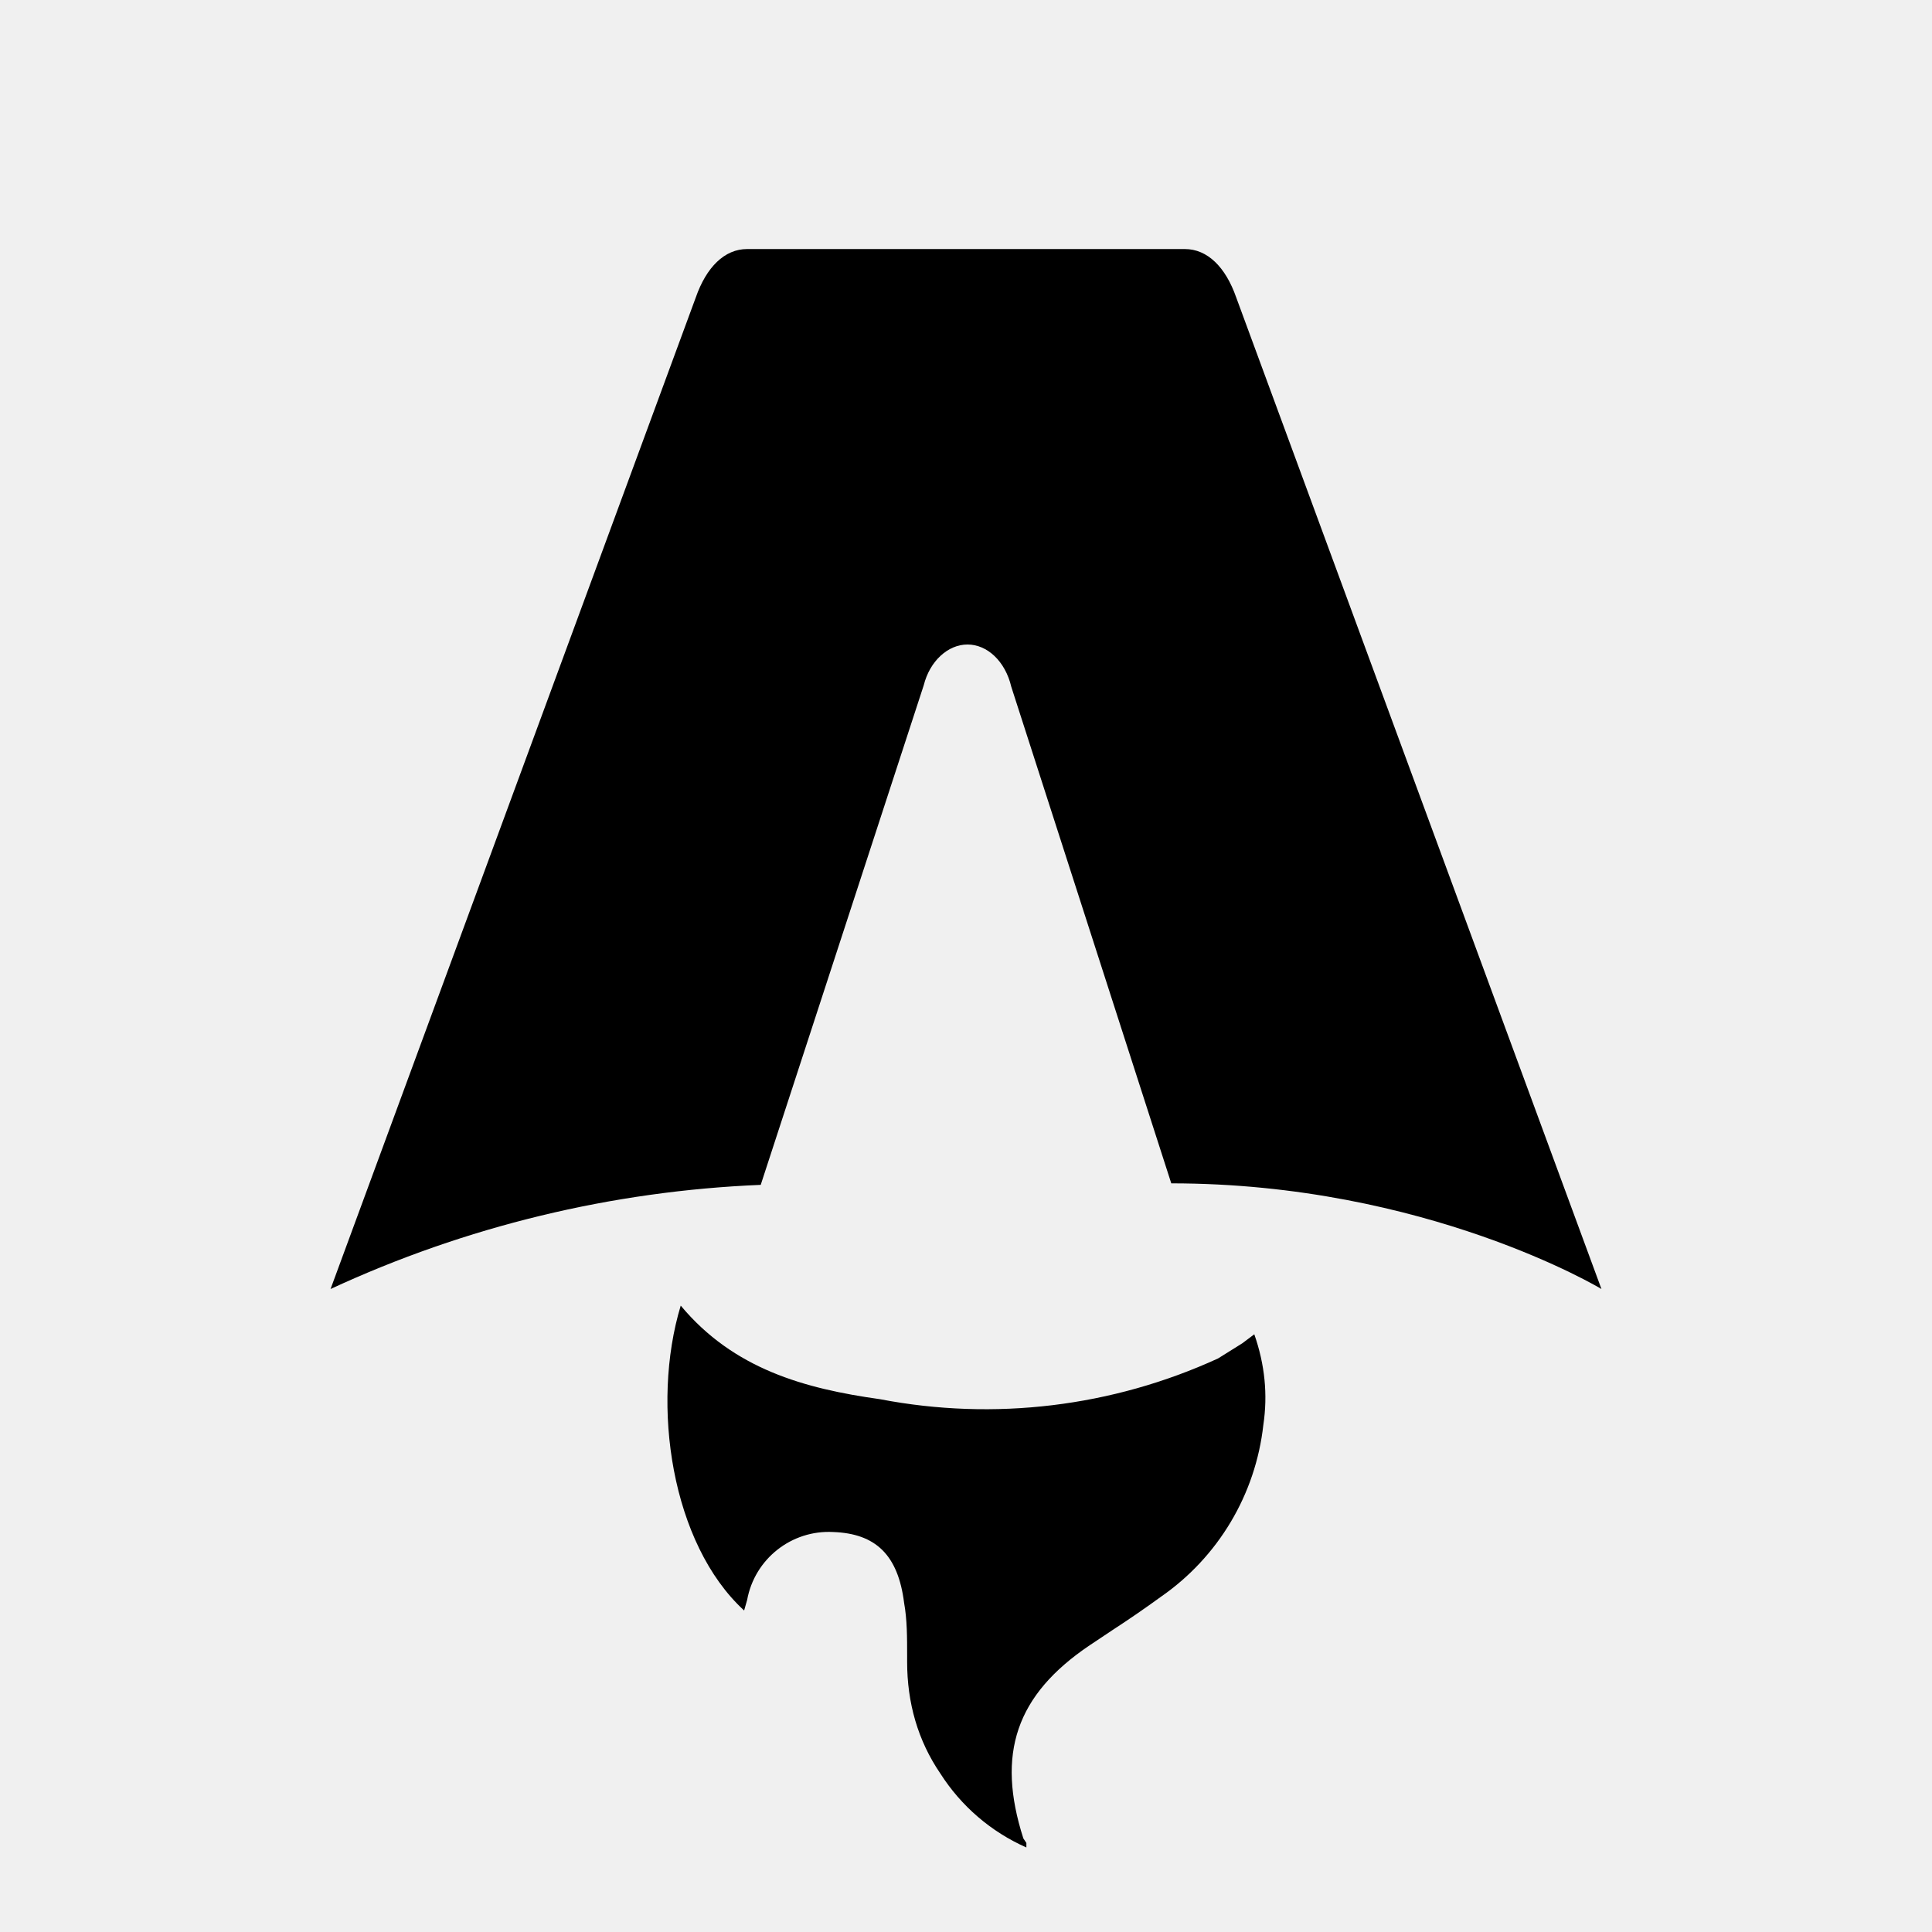
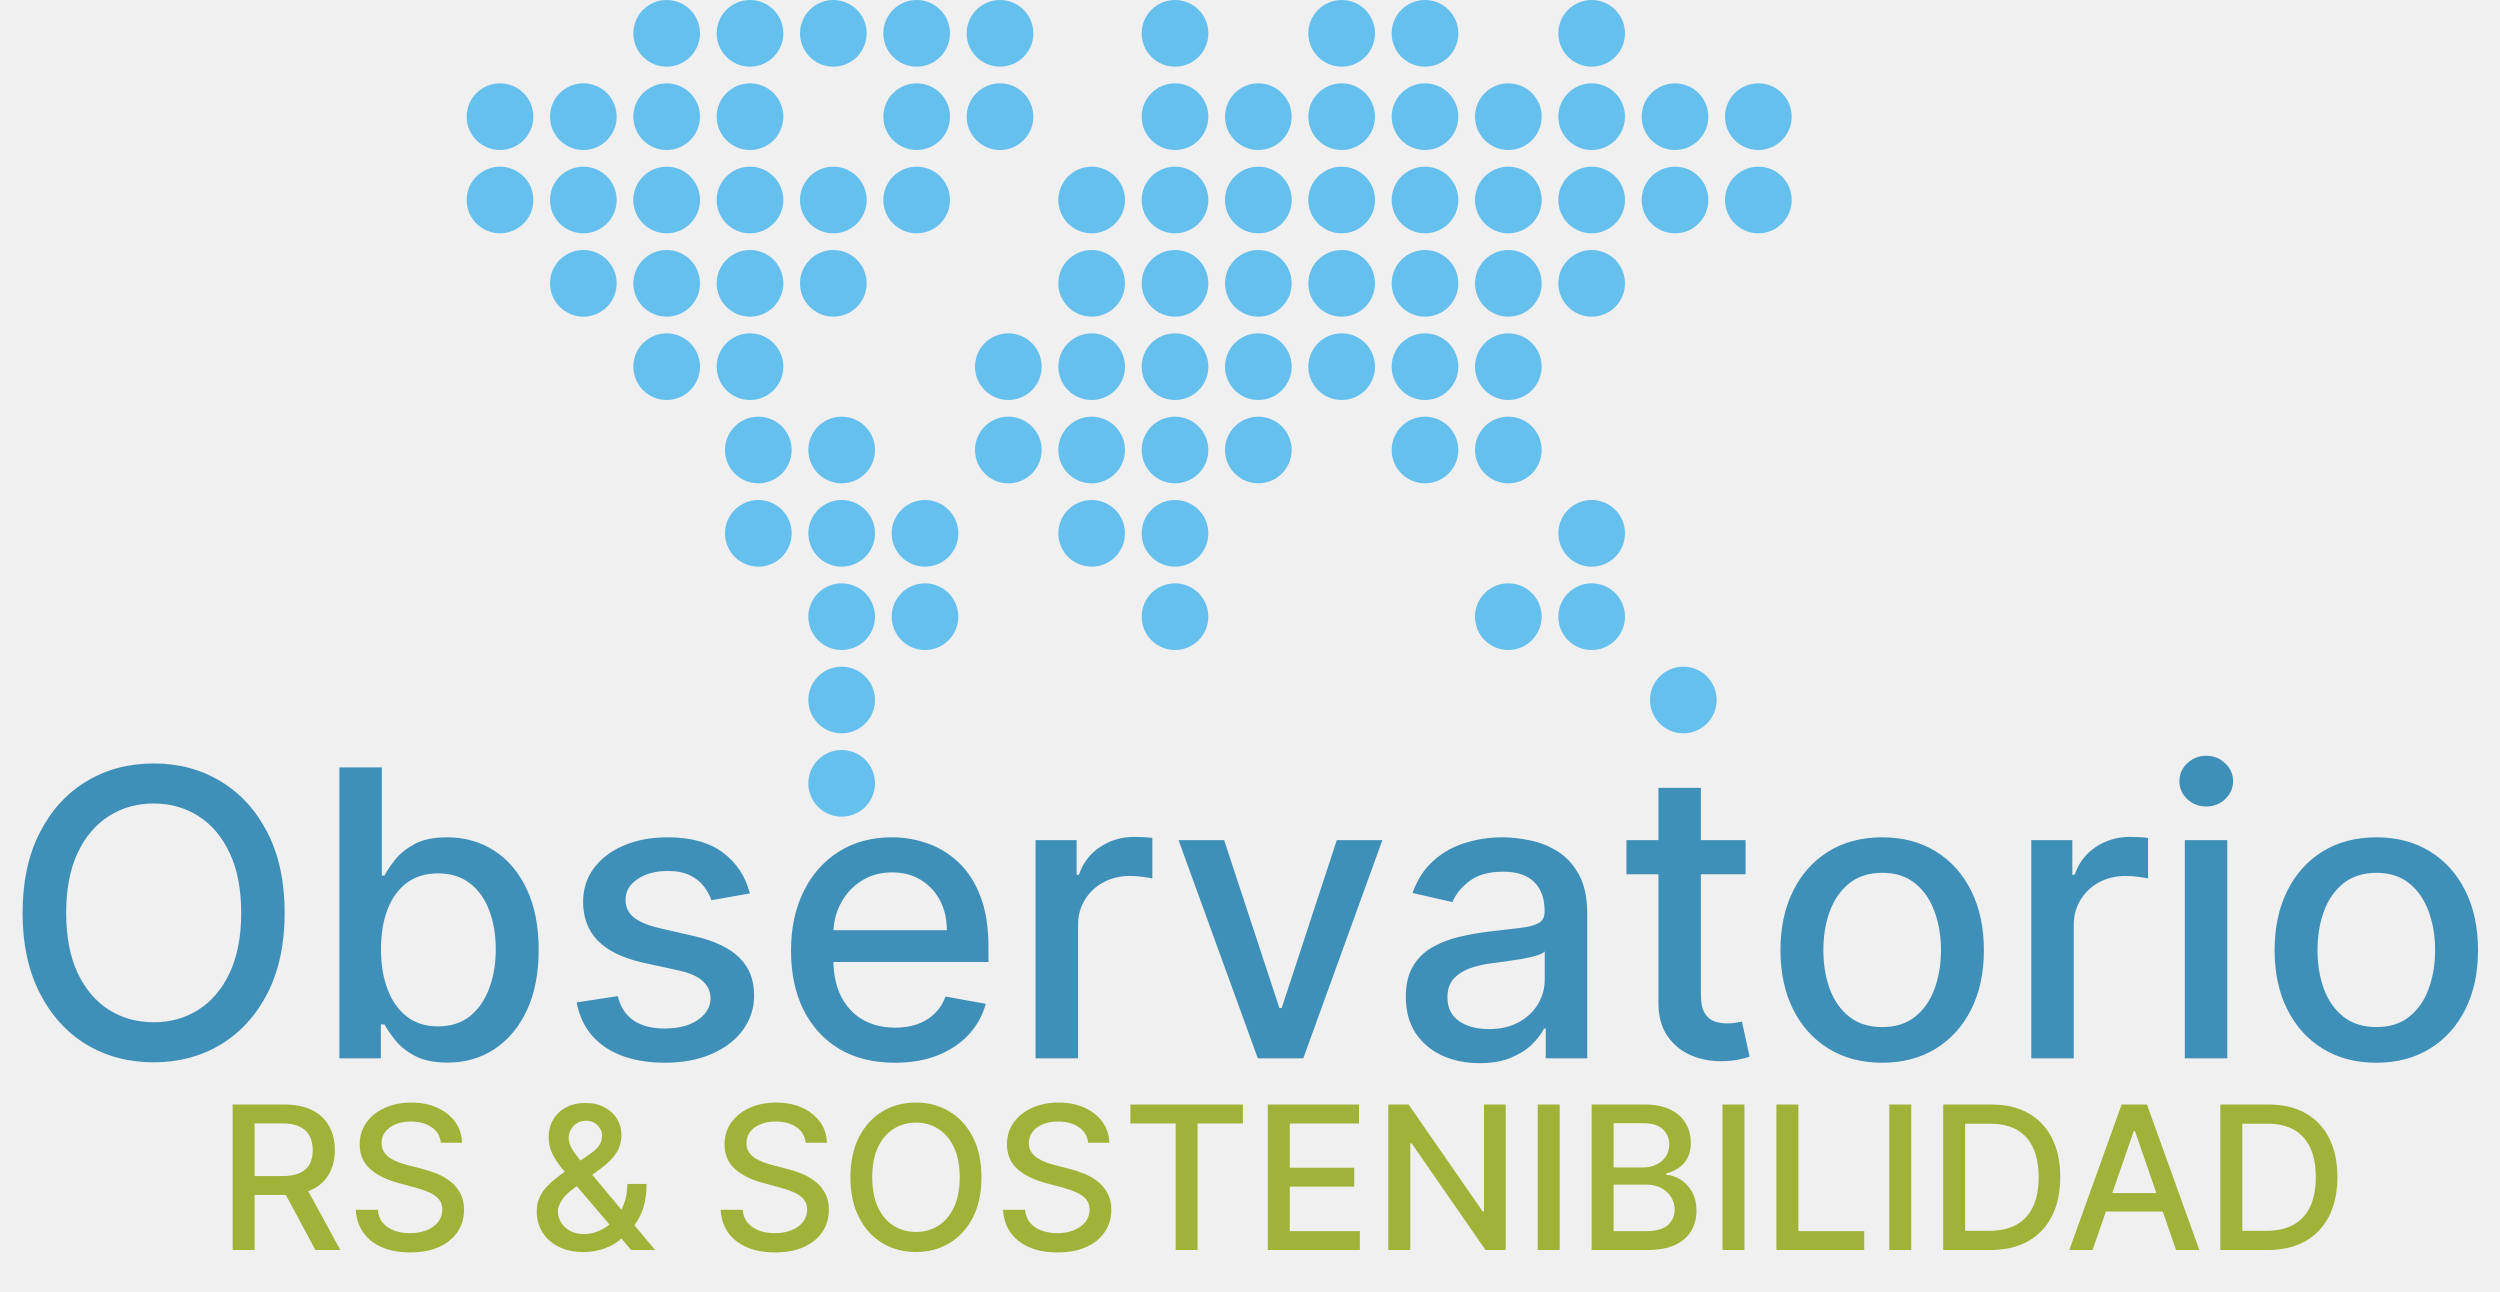
- <svg xmlns="http://www.w3.org/2000/svg" fill="none" viewBox="0 0 128 128">
-   <path d="M50.4 78.5a75.1 75.1 0 0 0-28.5 6.9l24.2-65.7c.7-2 1.9-3.2 3.4-3.2h29c1.5 0 2.7 1.2 3.4 3.2l24.2 65.7s-11.6-7-28.5-7L67 45.5c-.4-1.7-1.6-2.8-2.9-2.8-1.3 0-2.5 1.1-2.9 2.7L50.4 78.5Zm-1.1 28.2Zm-4.2-20.2c-2 6.6-.6 15.8 4.2 20.2a17.5 17.5 0 0 1 .2-.7 5.5 5.5 0 0 1 5.7-4.5c2.8.1 4.3 1.5 4.7 4.7.2 1.1.2 2.3.2 3.5v.4c0 2.7.7 5.2 2.2 7.4a13 13 0 0 0 5.7 4.9v-.3l-.2-.3c-1.8-5.6-.5-9.5 4.4-12.8l1.5-1a73 73 0 0 0 3.2-2.2 16 16 0 0 0 6.8-11.4c.3-2 .1-4-.6-6l-.8.6-1.6 1a37 37 0 0 1-22.4 2.7c-5-.7-9.7-2-13.2-6.2Z" />
-   <style>
-         path { fill: #000; }
-         @media (prefers-color-scheme: dark) {
-             path { fill: #FFF; }
-         }
-     </style>
+ <svg xmlns="http://www.w3.org/2000/svg" width="300" height="155" viewBox="0 0 300 155" fill="none">
+   <circle cx="101" cy="94" r="4" fill="#66C0EE" />
+   <circle cx="101" cy="84" r="4" fill="#66C0EE" />
+   <circle cx="101" cy="74" r="4" fill="#66C0EE" />
+   <circle cx="111" cy="74" r="4" fill="#66C0EE" />
+   <circle cx="101" cy="64" r="4" fill="#66C0EE" />
+   <circle cx="91" cy="64" r="4" fill="#66C0EE" />
+   <circle cx="101" cy="54" r="4" fill="#66C0EE" />
+   <circle cx="91" cy="54" r="4" fill="#66C0EE" />
+   <circle cx="90" cy="44" r="4" fill="#66C0EE" />
+   <circle cx="80" cy="44" r="4" fill="#66C0EE" />
+   <circle cx="90" cy="34" r="4" fill="#66C0EE" />
+   <circle cx="100" cy="34" r="4" fill="#66C0EE" />
+   <circle cx="80" cy="34" r="4" fill="#66C0EE" />
+   <circle cx="70" cy="34" r="4" fill="#66C0EE" />
+   <circle cx="80" cy="24" r="4" fill="#66C0EE" />
+   <circle cx="90" cy="24" r="4" fill="#66C0EE" />
+   <circle cx="100" cy="24" r="4" fill="#66C0EE" />
+   <circle cx="110" cy="24" r="4" fill="#66C0EE" />
+   <circle cx="110" cy="14" r="4" fill="#66C0EE" />
+   <circle cx="120" cy="14" r="4" fill="#66C0EE" />
+   <circle cx="80" cy="4" r="4" fill="#66C0EE" />
+   <circle cx="90" cy="4" r="4" fill="#66C0EE" />
+   <circle cx="100" cy="4" r="4" fill="#66C0EE" />
+   <circle cx="110" cy="4" r="4" fill="#66C0EE" />
+   <circle cx="120" cy="4" r="4" fill="#66C0EE" />
+   <circle cx="70" cy="24" r="4" fill="#66C0EE" />
+   <circle cx="60" cy="24" r="4" fill="#66C0EE" />
+   <circle cx="151" cy="24" r="4" fill="#66C0EE" />
+   <circle cx="161" cy="24" r="4" fill="#66C0EE" />
+   <circle cx="171" cy="24" r="4" fill="#66C0EE" />
+   <circle cx="181" cy="24" r="4" fill="#66C0EE" />
+   <circle cx="141" cy="24" r="4" fill="#66C0EE" />
+   <circle cx="131" cy="24" r="4" fill="#66C0EE" />
+   <circle cx="151" cy="34" r="4" fill="#66C0EE" />
+   <circle cx="161" cy="34" r="4" fill="#66C0EE" />
+   <circle cx="171" cy="34" r="4" fill="#66C0EE" />
+   <circle cx="181" cy="34" r="4" fill="#66C0EE" />
+   <circle cx="141" cy="34" r="4" fill="#66C0EE" />
+   <circle cx="131" cy="34" r="4" fill="#66C0EE" />
+   <circle cx="151" cy="44" r="4" fill="#66C0EE" />
+   <circle cx="161" cy="44" r="4" fill="#66C0EE" />
+   <circle cx="171" cy="44" r="4" fill="#66C0EE" />
+   <circle cx="181" cy="44" r="4" fill="#66C0EE" />
+   <circle cx="171" cy="54" r="4" fill="#66C0EE" />
+   <circle cx="181" cy="54" r="4" fill="#66C0EE" />
+   <circle cx="181" cy="74" r="4" fill="#66C0EE" />
+   <circle cx="191" cy="74" r="4" fill="#66C0EE" />
+   <circle cx="202" cy="84" r="4" fill="#66C0EE" />
+   <circle cx="191" cy="64" r="4" fill="#66C0EE" />
+   <circle cx="141" cy="44" r="4" fill="#66C0EE" />
+   <circle cx="131" cy="44" r="4" fill="#66C0EE" />
+   <circle cx="121" cy="44" r="4" fill="#66C0EE" />
+   <circle cx="151" cy="54" r="4" fill="#66C0EE" />
+   <circle cx="141" cy="54" r="4" fill="#66C0EE" />
+   <circle cx="131" cy="54" r="4" fill="#66C0EE" />
+   <circle cx="141" cy="64" r="4" fill="#66C0EE" />
+   <circle cx="141" cy="74" r="4" fill="#66C0EE" />
+   <circle cx="131" cy="64" r="4" fill="#66C0EE" />
+   <circle cx="121" cy="54" r="4" fill="#66C0EE" />
+   <circle cx="161" cy="14" r="4" fill="#66C0EE" />
+   <circle cx="171" cy="14" r="4" fill="#66C0EE" />
+   <circle cx="161" cy="4" r="4" fill="#66C0EE" />
+   <circle cx="171" cy="4" r="4" fill="#66C0EE" />
+   <circle cx="181" cy="14" r="4" fill="#66C0EE" />
+   <circle cx="191" cy="14" r="4" fill="#66C0EE" />
+   <circle cx="191" cy="4" r="4" fill="#66C0EE" />
+   <circle cx="201" cy="14" r="4" fill="#66C0EE" />
+   <circle cx="211" cy="14" r="4" fill="#66C0EE" />
+   <circle cx="191" cy="24" r="4" fill="#66C0EE" />
+   <circle cx="191" cy="34" r="4" fill="#66C0EE" />
+   <circle cx="201" cy="24" r="4" fill="#66C0EE" />
+   <circle cx="211" cy="24" r="4" fill="#66C0EE" />
+   <circle cx="151" cy="14" r="4" fill="#66C0EE" />
+   <circle cx="141" cy="14" r="4" fill="#66C0EE" />
+   <circle cx="141" cy="4" r="4" fill="#66C0EE" />
+   <circle cx="80" cy="14" r="4" fill="#66C0EE" />
+   <circle cx="90" cy="14" r="4" fill="#66C0EE" />
+   <circle cx="70" cy="14" r="4" fill="#66C0EE" />
+   <circle cx="60" cy="14" r="4" fill="#66C0EE" />
+   <circle cx="111" cy="64" r="4" fill="#66C0EE" />
+   <path d="M34.159 109.545C34.159 113.273 33.477 116.477 32.114 119.159C30.75 121.83 28.881 123.886 26.506 125.33C24.142 126.761 21.454 127.477 18.443 127.477C15.421 127.477 12.722 126.761 10.347 125.33C7.983 123.886 6.119 121.824 4.756 119.142C3.392 116.46 2.71 113.261 2.71 109.545C2.71 105.818 3.392 102.619 4.756 99.949C6.119 97.267 7.983 95.21 10.347 93.778C12.722 92.335 15.421 91.614 18.443 91.614C21.454 91.614 24.142 92.335 26.506 93.778C28.881 95.21 30.75 97.267 32.114 99.949C33.477 102.619 34.159 105.818 34.159 109.545ZM28.943 109.545C28.943 106.705 28.483 104.312 27.562 102.369C26.653 100.415 25.403 98.938 23.812 97.938C22.233 96.926 20.443 96.421 18.443 96.421C16.432 96.421 14.636 96.926 13.057 97.938C11.477 98.938 10.227 100.415 9.307 102.369C8.398 104.312 7.943 106.705 7.943 109.545C7.943 112.386 8.398 114.784 9.307 116.739C10.227 118.682 11.477 120.159 13.057 121.17C14.636 122.17 16.432 122.67 18.443 122.67C20.443 122.67 22.233 122.17 23.812 121.17C25.403 120.159 26.653 118.682 27.562 116.739C28.483 114.784 28.943 112.386 28.943 109.545ZM40.726 127V92.091H45.822V105.062H46.129C46.425 104.517 46.851 103.886 47.408 103.17C47.965 102.455 48.737 101.83 49.726 101.295C50.715 100.75 52.021 100.477 53.646 100.477C55.76 100.477 57.646 101.011 59.305 102.08C60.965 103.148 62.266 104.687 63.209 106.699C64.163 108.71 64.641 111.131 64.641 113.96C64.641 116.79 64.169 119.216 63.226 121.239C62.283 123.25 60.987 124.801 59.34 125.892C57.692 126.972 55.811 127.511 53.697 127.511C52.106 127.511 50.805 127.244 49.794 126.71C48.794 126.176 48.01 125.551 47.442 124.835C46.874 124.119 46.436 123.483 46.129 122.926H45.703V127H40.726ZM45.72 113.909C45.72 115.75 45.987 117.364 46.521 118.75C47.055 120.136 47.828 121.222 48.84 122.006C49.851 122.778 51.09 123.165 52.555 123.165C54.078 123.165 55.351 122.761 56.374 121.955C57.396 121.136 58.169 120.028 58.692 118.631C59.226 117.233 59.493 115.659 59.493 113.909C59.493 112.182 59.231 110.631 58.709 109.256C58.197 107.881 57.425 106.795 56.391 106C55.368 105.205 54.09 104.807 52.555 104.807C51.078 104.807 49.828 105.187 48.805 105.949C47.794 106.71 47.027 107.773 46.504 109.136C45.981 110.5 45.72 112.091 45.72 113.909ZM89.983 107.21L85.364 108.028C85.171 107.437 84.864 106.875 84.443 106.341C84.034 105.807 83.477 105.369 82.773 105.028C82.068 104.687 81.188 104.517 80.131 104.517C78.688 104.517 77.483 104.841 76.517 105.489C75.551 106.125 75.068 106.949 75.068 107.96C75.068 108.835 75.392 109.54 76.04 110.074C76.688 110.608 77.733 111.045 79.176 111.386L83.335 112.341C85.744 112.898 87.54 113.756 88.722 114.915C89.903 116.074 90.494 117.58 90.494 119.432C90.494 121 90.04 122.398 89.131 123.625C88.233 124.841 86.977 125.795 85.364 126.489C83.761 127.182 81.903 127.528 79.79 127.528C76.858 127.528 74.466 126.903 72.614 125.653C70.761 124.392 69.625 122.602 69.204 120.284L74.131 119.534C74.438 120.818 75.068 121.79 76.023 122.449C76.977 123.097 78.222 123.42 79.756 123.42C81.426 123.42 82.761 123.074 83.761 122.381C84.761 121.676 85.261 120.818 85.261 119.807C85.261 118.989 84.954 118.301 84.341 117.744C83.739 117.187 82.812 116.767 81.562 116.483L77.131 115.511C74.688 114.955 72.881 114.068 71.71 112.852C70.551 111.636 69.972 110.097 69.972 108.233C69.972 106.687 70.403 105.335 71.267 104.176C72.131 103.017 73.324 102.114 74.847 101.466C76.369 100.807 78.114 100.477 80.079 100.477C82.909 100.477 85.136 101.091 86.761 102.318C88.386 103.534 89.46 105.165 89.983 107.21ZM107.382 127.528C104.803 127.528 102.581 126.977 100.717 125.875C98.865 124.761 97.433 123.199 96.422 121.188C95.422 119.165 94.922 116.795 94.922 114.08C94.922 111.398 95.422 109.034 96.422 106.989C97.433 104.943 98.842 103.347 100.649 102.199C102.467 101.051 104.592 100.477 107.024 100.477C108.501 100.477 109.933 100.722 111.32 101.21C112.706 101.699 113.95 102.466 115.053 103.511C116.155 104.557 117.024 105.915 117.661 107.585C118.297 109.244 118.615 111.261 118.615 113.636V115.443H97.803V111.625H113.621C113.621 110.284 113.348 109.097 112.803 108.062C112.257 107.017 111.49 106.193 110.501 105.591C109.524 104.989 108.376 104.688 107.058 104.688C105.626 104.688 104.376 105.04 103.308 105.744C102.251 106.437 101.433 107.347 100.854 108.472C100.286 109.585 100.001 110.795 100.001 112.102V115.085C100.001 116.835 100.308 118.324 100.922 119.551C101.547 120.778 102.416 121.716 103.53 122.364C104.643 123 105.945 123.318 107.433 123.318C108.399 123.318 109.28 123.182 110.075 122.909C110.871 122.625 111.558 122.205 112.138 121.648C112.717 121.091 113.161 120.403 113.467 119.585L118.291 120.455C117.905 121.875 117.212 123.119 116.212 124.188C115.223 125.244 113.979 126.068 112.479 126.659C110.99 127.239 109.291 127.528 107.382 127.528ZM124.27 127V100.818H129.196V104.977H129.469C129.946 103.568 130.787 102.46 131.991 101.653C133.207 100.835 134.582 100.426 136.116 100.426C136.435 100.426 136.81 100.437 137.241 100.46C137.685 100.483 138.031 100.511 138.281 100.545V105.42C138.077 105.364 137.713 105.301 137.19 105.233C136.668 105.153 136.145 105.114 135.622 105.114C134.418 105.114 133.344 105.369 132.401 105.881C131.469 106.381 130.73 107.08 130.185 107.977C129.639 108.864 129.366 109.875 129.366 111.011V127H124.27ZM165.886 100.818L156.392 127H150.938L141.426 100.818H146.898L153.528 120.966H153.801L160.415 100.818H165.886ZM177.545 127.58C175.886 127.58 174.386 127.273 173.045 126.659C171.705 126.034 170.642 125.131 169.858 123.949C169.085 122.767 168.699 121.318 168.699 119.602C168.699 118.125 168.983 116.909 169.551 115.955C170.119 115 170.886 114.244 171.852 113.688C172.818 113.131 173.898 112.71 175.091 112.426C176.284 112.142 177.5 111.926 178.739 111.778C180.307 111.597 181.58 111.449 182.557 111.335C183.534 111.21 184.244 111.011 184.688 110.739C185.131 110.466 185.352 110.023 185.352 109.409V109.29C185.352 107.801 184.932 106.648 184.091 105.83C183.261 105.011 182.023 104.602 180.375 104.602C178.659 104.602 177.307 104.983 176.318 105.744C175.341 106.494 174.665 107.33 174.29 108.25L169.5 107.159C170.068 105.568 170.898 104.284 171.989 103.307C173.091 102.318 174.358 101.602 175.79 101.159C177.222 100.705 178.727 100.477 180.307 100.477C181.352 100.477 182.46 100.602 183.631 100.852C184.813 101.091 185.915 101.534 186.938 102.182C187.972 102.83 188.818 103.756 189.477 104.96C190.136 106.153 190.466 107.705 190.466 109.614V127H185.489V123.42H185.284C184.955 124.08 184.46 124.727 183.801 125.364C183.142 126 182.295 126.528 181.261 126.949C180.227 127.369 178.989 127.58 177.545 127.58ZM178.653 123.489C180.063 123.489 181.267 123.21 182.267 122.653C183.278 122.097 184.045 121.369 184.568 120.472C185.102 119.562 185.369 118.591 185.369 117.557V114.182C185.188 114.364 184.835 114.534 184.312 114.693C183.801 114.841 183.216 114.972 182.557 115.085C181.898 115.187 181.256 115.284 180.631 115.375C180.006 115.455 179.483 115.523 179.062 115.58C178.074 115.705 177.17 115.915 176.352 116.21C175.545 116.506 174.898 116.932 174.409 117.489C173.932 118.034 173.693 118.761 173.693 119.67C173.693 120.932 174.159 121.886 175.091 122.534C176.023 123.17 177.21 123.489 178.653 123.489ZM209.476 100.818V104.909H195.175V100.818H209.476ZM199.01 94.546H204.107V119.312C204.107 120.301 204.254 121.045 204.55 121.545C204.845 122.034 205.226 122.369 205.692 122.551C206.169 122.722 206.686 122.807 207.243 122.807C207.652 122.807 208.01 122.778 208.317 122.722C208.624 122.665 208.862 122.619 209.033 122.585L209.953 126.795C209.658 126.909 209.237 127.023 208.692 127.136C208.146 127.261 207.464 127.33 206.646 127.341C205.305 127.364 204.055 127.125 202.896 126.625C201.737 126.125 200.8 125.352 200.084 124.307C199.368 123.261 199.01 121.949 199.01 120.369V94.546ZM225.861 127.528C223.406 127.528 221.264 126.966 219.435 125.841C217.605 124.716 216.185 123.142 215.173 121.119C214.162 119.097 213.656 116.733 213.656 114.028C213.656 111.312 214.162 108.937 215.173 106.903C216.185 104.869 217.605 103.29 219.435 102.165C221.264 101.04 223.406 100.477 225.861 100.477C228.315 100.477 230.457 101.04 232.287 102.165C234.116 103.29 235.537 104.869 236.548 106.903C237.56 108.937 238.065 111.312 238.065 114.028C238.065 116.733 237.56 119.097 236.548 121.119C235.537 123.142 234.116 124.716 232.287 125.841C230.457 126.966 228.315 127.528 225.861 127.528ZM225.878 123.25C227.469 123.25 228.787 122.83 229.832 121.989C230.878 121.148 231.651 120.028 232.151 118.631C232.662 117.233 232.918 115.693 232.918 114.011C232.918 112.341 232.662 110.807 232.151 109.409C231.651 108 230.878 106.869 229.832 106.017C228.787 105.165 227.469 104.739 225.878 104.739C224.276 104.739 222.946 105.165 221.889 106.017C220.844 106.869 220.065 108 219.554 109.409C219.054 110.807 218.804 112.341 218.804 114.011C218.804 115.693 219.054 117.233 219.554 118.631C220.065 120.028 220.844 121.148 221.889 121.989C222.946 122.83 224.276 123.25 225.878 123.25ZM243.754 127V100.818H248.68V104.977H248.953C249.43 103.568 250.271 102.46 251.476 101.653C252.692 100.835 254.067 100.426 255.601 100.426C255.919 100.426 256.294 100.437 256.726 100.46C257.169 100.483 257.516 100.511 257.766 100.545V105.42C257.561 105.364 257.197 105.301 256.675 105.233C256.152 105.153 255.629 105.114 255.107 105.114C253.902 105.114 252.828 105.369 251.885 105.881C250.953 106.381 250.214 107.08 249.669 107.977C249.124 108.864 248.851 109.875 248.851 111.011V127H243.754ZM262.176 127V100.818H267.273V127H262.176ZM264.75 96.778C263.864 96.778 263.102 96.483 262.466 95.892C261.841 95.29 261.528 94.574 261.528 93.744C261.528 92.903 261.841 92.188 262.466 91.597C263.102 90.994 263.864 90.693 264.75 90.693C265.636 90.693 266.392 90.994 267.017 91.597C267.653 92.188 267.972 92.903 267.972 93.744C267.972 94.574 267.653 95.29 267.017 95.892C266.392 96.483 265.636 96.778 264.75 96.778ZM285.158 127.528C282.703 127.528 280.561 126.966 278.732 125.841C276.902 124.716 275.482 123.142 274.47 121.119C273.459 119.097 272.953 116.733 272.953 114.028C272.953 111.312 273.459 108.937 274.47 106.903C275.482 104.869 276.902 103.29 278.732 102.165C280.561 101.04 282.703 100.477 285.158 100.477C287.612 100.477 289.754 101.04 291.584 102.165C293.413 103.29 294.834 104.869 295.845 106.903C296.857 108.937 297.362 111.312 297.362 114.028C297.362 116.733 296.857 119.097 295.845 121.119C294.834 123.142 293.413 124.716 291.584 125.841C289.754 126.966 287.612 127.528 285.158 127.528ZM285.175 123.25C286.766 123.25 288.084 122.83 289.129 121.989C290.175 121.148 290.947 120.028 291.447 118.631C291.959 117.233 292.214 115.693 292.214 114.011C292.214 112.341 291.959 110.807 291.447 109.409C290.947 108 290.175 106.869 289.129 106.017C288.084 105.165 286.766 104.739 285.175 104.739C283.572 104.739 282.243 105.165 281.186 106.017C280.141 106.869 279.362 108 278.851 109.409C278.351 110.807 278.101 112.341 278.101 114.011C278.101 115.693 278.351 117.233 278.851 118.631C279.362 120.028 280.141 121.148 281.186 121.989C282.243 122.83 283.572 123.25 285.175 123.25Z" fill="#3F90B8" />
+   <path d="M27.918 150V132.545H34.139C35.492 132.545 36.614 132.778 37.506 133.244C38.403 133.71 39.074 134.355 39.517 135.179C39.96 135.997 40.182 136.943 40.182 138.017C40.182 139.085 39.957 140.026 39.508 140.838C39.065 141.645 38.395 142.273 37.497 142.722C36.605 143.17 35.483 143.395 34.131 143.395H29.418V141.128H33.892C34.744 141.128 35.438 141.006 35.972 140.761C36.511 140.517 36.906 140.162 37.156 139.696C37.406 139.23 37.531 138.67 37.531 138.017C37.531 137.358 37.403 136.787 37.148 136.304C36.898 135.821 36.503 135.452 35.963 135.196C35.429 134.935 34.727 134.804 33.858 134.804H30.551V150H27.918ZM36.534 142.125L40.847 150H37.847L33.619 142.125H36.534ZM52.906 137.131C52.815 136.324 52.44 135.699 51.781 135.256C51.122 134.807 50.293 134.582 49.293 134.582C48.577 134.582 47.957 134.696 47.435 134.923C46.912 135.145 46.506 135.452 46.216 135.844C45.932 136.23 45.79 136.67 45.79 137.165C45.79 137.58 45.886 137.937 46.08 138.239C46.278 138.54 46.537 138.793 46.855 138.997C47.179 139.196 47.526 139.364 47.895 139.5C48.264 139.631 48.619 139.739 48.96 139.824L50.665 140.267C51.222 140.403 51.793 140.588 52.378 140.821C52.963 141.054 53.506 141.361 54.006 141.741C54.506 142.122 54.909 142.594 55.216 143.156C55.528 143.719 55.685 144.392 55.685 145.176C55.685 146.165 55.429 147.043 54.918 147.81C54.412 148.577 53.676 149.182 52.71 149.625C51.75 150.068 50.588 150.29 49.224 150.29C47.918 150.29 46.787 150.082 45.832 149.668C44.878 149.253 44.131 148.665 43.591 147.903C43.051 147.136 42.753 146.227 42.696 145.176H45.338C45.389 145.807 45.594 146.332 45.952 146.753C46.315 147.168 46.778 147.477 47.341 147.682C47.909 147.881 48.531 147.98 49.207 147.98C49.952 147.98 50.614 147.864 51.193 147.631C51.778 147.392 52.239 147.062 52.574 146.642C52.909 146.216 53.077 145.719 53.077 145.151C53.077 144.634 52.929 144.21 52.633 143.881C52.344 143.551 51.949 143.278 51.449 143.062C50.955 142.847 50.395 142.656 49.77 142.491L47.707 141.929C46.31 141.548 45.202 140.989 44.383 140.25C43.571 139.511 43.165 138.534 43.165 137.318C43.165 136.312 43.438 135.435 43.983 134.685C44.528 133.935 45.267 133.352 46.199 132.938C47.131 132.517 48.182 132.307 49.352 132.307C50.534 132.307 51.577 132.514 52.48 132.929C53.389 133.344 54.105 133.915 54.628 134.642C55.151 135.364 55.423 136.193 55.446 137.131H52.906ZM70.058 150.247C68.888 150.247 67.879 150.034 67.033 149.608C66.192 149.182 65.544 148.602 65.09 147.869C64.635 147.131 64.408 146.295 64.408 145.364C64.408 144.653 64.555 144.023 64.851 143.472C65.146 142.915 65.558 142.401 66.087 141.929C66.615 141.457 67.226 140.983 67.919 140.506L70.731 138.52C71.209 138.207 71.581 137.878 71.848 137.531C72.115 137.179 72.249 136.744 72.249 136.227C72.249 135.818 72.072 135.426 71.72 135.051C71.368 134.676 70.896 134.489 70.305 134.489C69.896 134.489 69.535 134.588 69.223 134.787C68.916 134.986 68.675 135.241 68.499 135.554C68.328 135.861 68.243 136.185 68.243 136.526C68.243 136.923 68.351 137.324 68.567 137.727C68.788 138.131 69.072 138.548 69.419 138.98C69.766 139.406 70.129 139.849 70.51 140.31L78.615 150H75.734L69.027 142.116C68.465 141.452 67.942 140.827 67.459 140.241C66.976 139.651 66.584 139.054 66.283 138.452C65.987 137.844 65.84 137.188 65.84 136.483C65.84 135.682 66.021 134.972 66.385 134.352C66.754 133.727 67.269 133.239 67.928 132.886C68.587 132.534 69.359 132.358 70.246 132.358C71.144 132.358 71.913 132.534 72.555 132.886C73.203 133.233 73.7 133.696 74.047 134.276C74.399 134.849 74.575 135.477 74.575 136.159C74.575 136.989 74.368 137.722 73.953 138.358C73.544 138.989 72.979 139.568 72.257 140.097L68.754 142.679C68.072 143.179 67.598 143.673 67.331 144.162C67.07 144.645 66.939 145.023 66.939 145.295C66.939 145.795 67.067 146.259 67.322 146.685C67.584 147.111 67.947 147.452 68.413 147.707C68.885 147.963 69.436 148.091 70.067 148.091C70.715 148.091 71.345 147.952 71.959 147.673C72.578 147.389 73.138 146.983 73.638 146.455C74.144 145.926 74.544 145.293 74.84 144.554C75.135 143.815 75.283 142.989 75.283 142.074H77.584C77.584 143.199 77.456 144.151 77.2 144.929C76.945 145.702 76.635 146.332 76.271 146.821C75.913 147.304 75.575 147.682 75.257 147.955C75.155 148.045 75.058 148.136 74.967 148.227C74.876 148.318 74.78 148.409 74.678 148.5C74.087 149.097 73.371 149.537 72.53 149.821C71.695 150.105 70.871 150.247 70.058 150.247ZM96.688 137.131C96.597 136.324 96.222 135.699 95.562 135.256C94.903 134.807 94.074 134.582 93.074 134.582C92.358 134.582 91.739 134.696 91.216 134.923C90.693 135.145 90.287 135.452 89.997 135.844C89.713 136.23 89.571 136.67 89.571 137.165C89.571 137.58 89.668 137.937 89.861 138.239C90.06 138.54 90.318 138.793 90.636 138.997C90.96 139.196 91.307 139.364 91.676 139.5C92.046 139.631 92.401 139.739 92.742 139.824L94.446 140.267C95.003 140.403 95.574 140.588 96.159 140.821C96.744 141.054 97.287 141.361 97.787 141.741C98.287 142.122 98.69 142.594 98.997 143.156C99.31 143.719 99.466 144.392 99.466 145.176C99.466 146.165 99.21 147.043 98.699 147.81C98.193 148.577 97.457 149.182 96.492 149.625C95.531 150.068 94.369 150.29 93.006 150.29C91.699 150.29 90.568 150.082 89.614 149.668C88.659 149.253 87.912 148.665 87.372 147.903C86.832 147.136 86.534 146.227 86.477 145.176H89.119C89.171 145.807 89.375 146.332 89.733 146.753C90.097 147.168 90.56 147.477 91.122 147.682C91.69 147.881 92.312 147.98 92.989 147.98C93.733 147.98 94.395 147.864 94.974 147.631C95.56 147.392 96.02 147.062 96.355 146.642C96.69 146.216 96.858 145.719 96.858 145.151C96.858 144.634 96.71 144.21 96.415 143.881C96.125 143.551 95.73 143.278 95.23 143.062C94.736 142.847 94.176 142.656 93.551 142.491L91.489 141.929C90.091 141.548 88.983 140.989 88.165 140.25C87.352 139.511 86.946 138.534 86.946 137.318C86.946 136.312 87.219 135.435 87.764 134.685C88.31 133.935 89.048 133.352 89.98 132.938C90.912 132.517 91.963 132.307 93.133 132.307C94.315 132.307 95.358 132.514 96.261 132.929C97.171 133.344 97.886 133.915 98.409 134.642C98.932 135.364 99.204 136.193 99.227 137.131H96.688ZM117.775 141.273C117.775 143.136 117.434 144.739 116.752 146.08C116.07 147.415 115.136 148.443 113.948 149.165C112.766 149.881 111.423 150.239 109.917 150.239C108.406 150.239 107.056 149.881 105.869 149.165C104.687 148.443 103.755 147.412 103.073 146.071C102.391 144.73 102.05 143.131 102.05 141.273C102.05 139.409 102.391 137.81 103.073 136.474C103.755 135.134 104.687 134.105 105.869 133.389C107.056 132.668 108.406 132.307 109.917 132.307C111.423 132.307 112.766 132.668 113.948 133.389C115.136 134.105 116.07 135.134 116.752 136.474C117.434 137.81 117.775 139.409 117.775 141.273ZM115.167 141.273C115.167 139.852 114.937 138.656 114.477 137.685C114.022 136.707 113.397 135.969 112.602 135.469C111.812 134.963 110.917 134.71 109.917 134.71C108.911 134.71 108.013 134.963 107.224 135.469C106.434 135.969 105.809 136.707 105.349 137.685C104.894 138.656 104.667 139.852 104.667 141.273C104.667 142.693 104.894 143.892 105.349 144.869C105.809 145.841 106.434 146.58 107.224 147.085C108.013 147.585 108.911 147.835 109.917 147.835C110.917 147.835 111.812 147.585 112.602 147.085C113.397 146.58 114.022 145.841 114.477 144.869C114.937 143.892 115.167 142.693 115.167 141.273ZM130.578 137.131C130.487 136.324 130.112 135.699 129.453 135.256C128.794 134.807 127.964 134.582 126.964 134.582C126.249 134.582 125.629 134.696 125.107 134.923C124.584 135.145 124.178 135.452 123.888 135.844C123.604 136.23 123.462 136.67 123.462 137.165C123.462 137.58 123.558 137.937 123.751 138.239C123.95 138.54 124.209 138.793 124.527 138.997C124.851 139.196 125.197 139.364 125.567 139.5C125.936 139.631 126.291 139.739 126.632 139.824L128.337 140.267C128.893 140.403 129.464 140.588 130.05 140.821C130.635 141.054 131.178 141.361 131.678 141.741C132.178 142.122 132.581 142.594 132.888 143.156C133.2 143.719 133.357 144.392 133.357 145.176C133.357 146.165 133.101 147.043 132.589 147.81C132.084 148.577 131.348 149.182 130.382 149.625C129.422 150.068 128.26 150.29 126.896 150.29C125.589 150.29 124.459 150.082 123.504 149.668C122.55 149.253 121.803 148.665 121.263 147.903C120.723 147.136 120.425 146.227 120.368 145.176H123.01C123.061 145.807 123.266 146.332 123.624 146.753C123.987 147.168 124.45 147.477 125.013 147.682C125.581 147.881 126.203 147.98 126.879 147.98C127.624 147.98 128.286 147.864 128.865 147.631C129.45 147.392 129.911 147.062 130.246 146.642C130.581 146.216 130.749 145.719 130.749 145.151C130.749 144.634 130.601 144.21 130.305 143.881C130.016 143.551 129.621 143.278 129.121 143.062C128.626 142.847 128.067 142.656 127.442 142.491L125.379 141.929C123.982 141.548 122.874 140.989 122.055 140.25C121.243 139.511 120.837 138.534 120.837 137.318C120.837 136.312 121.109 135.435 121.655 134.685C122.2 133.935 122.939 133.352 123.871 132.938C124.803 132.517 125.854 132.307 127.024 132.307C128.206 132.307 129.249 132.514 130.152 132.929C131.061 133.344 131.777 133.915 132.3 134.642C132.822 135.364 133.095 136.193 133.118 137.131H130.578ZM135.643 134.812V132.545H149.151V134.812H143.705V150H141.08V134.812H135.643ZM152.136 150V132.545H163.08V134.812H154.77V140.131H162.509V142.389H154.77V147.733H163.182V150H152.136ZM180.685 132.545V150H178.265L169.393 137.199H169.231V150H166.597V132.545H169.035L177.915 145.364H178.077V132.545H180.685ZM187.161 132.545V150H184.527V132.545H187.161ZM190.996 150V132.545H197.388C198.626 132.545 199.652 132.75 200.464 133.159C201.277 133.562 201.885 134.111 202.288 134.804C202.692 135.491 202.893 136.267 202.893 137.131C202.893 137.858 202.76 138.472 202.493 138.972C202.226 139.466 201.868 139.864 201.419 140.165C200.976 140.46 200.487 140.676 199.953 140.812V140.983C200.533 141.011 201.098 141.199 201.649 141.545C202.206 141.886 202.666 142.372 203.03 143.003C203.393 143.634 203.575 144.401 203.575 145.304C203.575 146.196 203.365 146.997 202.945 147.707C202.53 148.412 201.888 148.972 201.018 149.386C200.149 149.795 199.038 150 197.686 150H190.996ZM193.629 147.741H197.43C198.692 147.741 199.595 147.497 200.141 147.009C200.686 146.52 200.959 145.909 200.959 145.176C200.959 144.625 200.82 144.119 200.541 143.659C200.263 143.199 199.865 142.832 199.348 142.56C198.837 142.287 198.229 142.151 197.524 142.151H193.629V147.741ZM193.629 140.097H197.158C197.749 140.097 198.28 139.983 198.751 139.756C199.229 139.528 199.607 139.21 199.885 138.801C200.169 138.386 200.311 137.898 200.311 137.335C200.311 136.614 200.058 136.009 199.553 135.52C199.047 135.031 198.271 134.787 197.226 134.787H193.629V140.097ZM209.332 132.545V150H206.699V132.545H209.332ZM213.168 150V132.545H215.801V147.733H223.71V150H213.168ZM229.348 132.545V150H226.714V132.545H229.348ZM238.834 150H233.183V132.545H239.013C240.723 132.545 242.192 132.895 243.419 133.594C244.646 134.287 245.587 135.284 246.24 136.585C246.899 137.881 247.229 139.435 247.229 141.247C247.229 143.065 246.896 144.628 246.232 145.935C245.572 147.241 244.618 148.247 243.368 148.952C242.118 149.651 240.607 150 238.834 150ZM235.817 147.699H238.689C240.018 147.699 241.124 147.449 242.004 146.949C242.885 146.443 243.544 145.713 243.982 144.759C244.419 143.798 244.638 142.628 244.638 141.247C244.638 139.878 244.419 138.716 243.982 137.761C243.55 136.807 242.905 136.082 242.047 135.588C241.189 135.094 240.124 134.847 238.851 134.847H235.817V147.699ZM251.111 150H248.315L254.597 132.545H257.639L263.92 150H261.125L256.19 135.716H256.054L251.111 150ZM251.58 143.165H260.648V145.381H251.58V143.165ZM272.092 150H266.441V132.545H272.271C273.981 132.545 275.45 132.895 276.677 133.594C277.904 134.287 278.844 135.284 279.498 136.585C280.157 137.881 280.487 139.435 280.487 141.247C280.487 143.065 280.154 144.628 279.489 145.935C278.83 147.241 277.876 148.247 276.626 148.952C275.376 149.651 273.864 150 272.092 150ZM269.075 147.699H271.947C273.276 147.699 274.381 147.449 275.262 146.949C276.143 146.443 276.802 145.713 277.239 144.759C277.677 143.798 277.896 142.628 277.896 141.247C277.896 139.878 277.677 138.716 277.239 137.761C276.808 136.807 276.163 136.082 275.305 135.588C274.447 135.094 273.381 134.847 272.109 134.847H269.075V147.699Z" fill="#A0B238" />
</svg>
